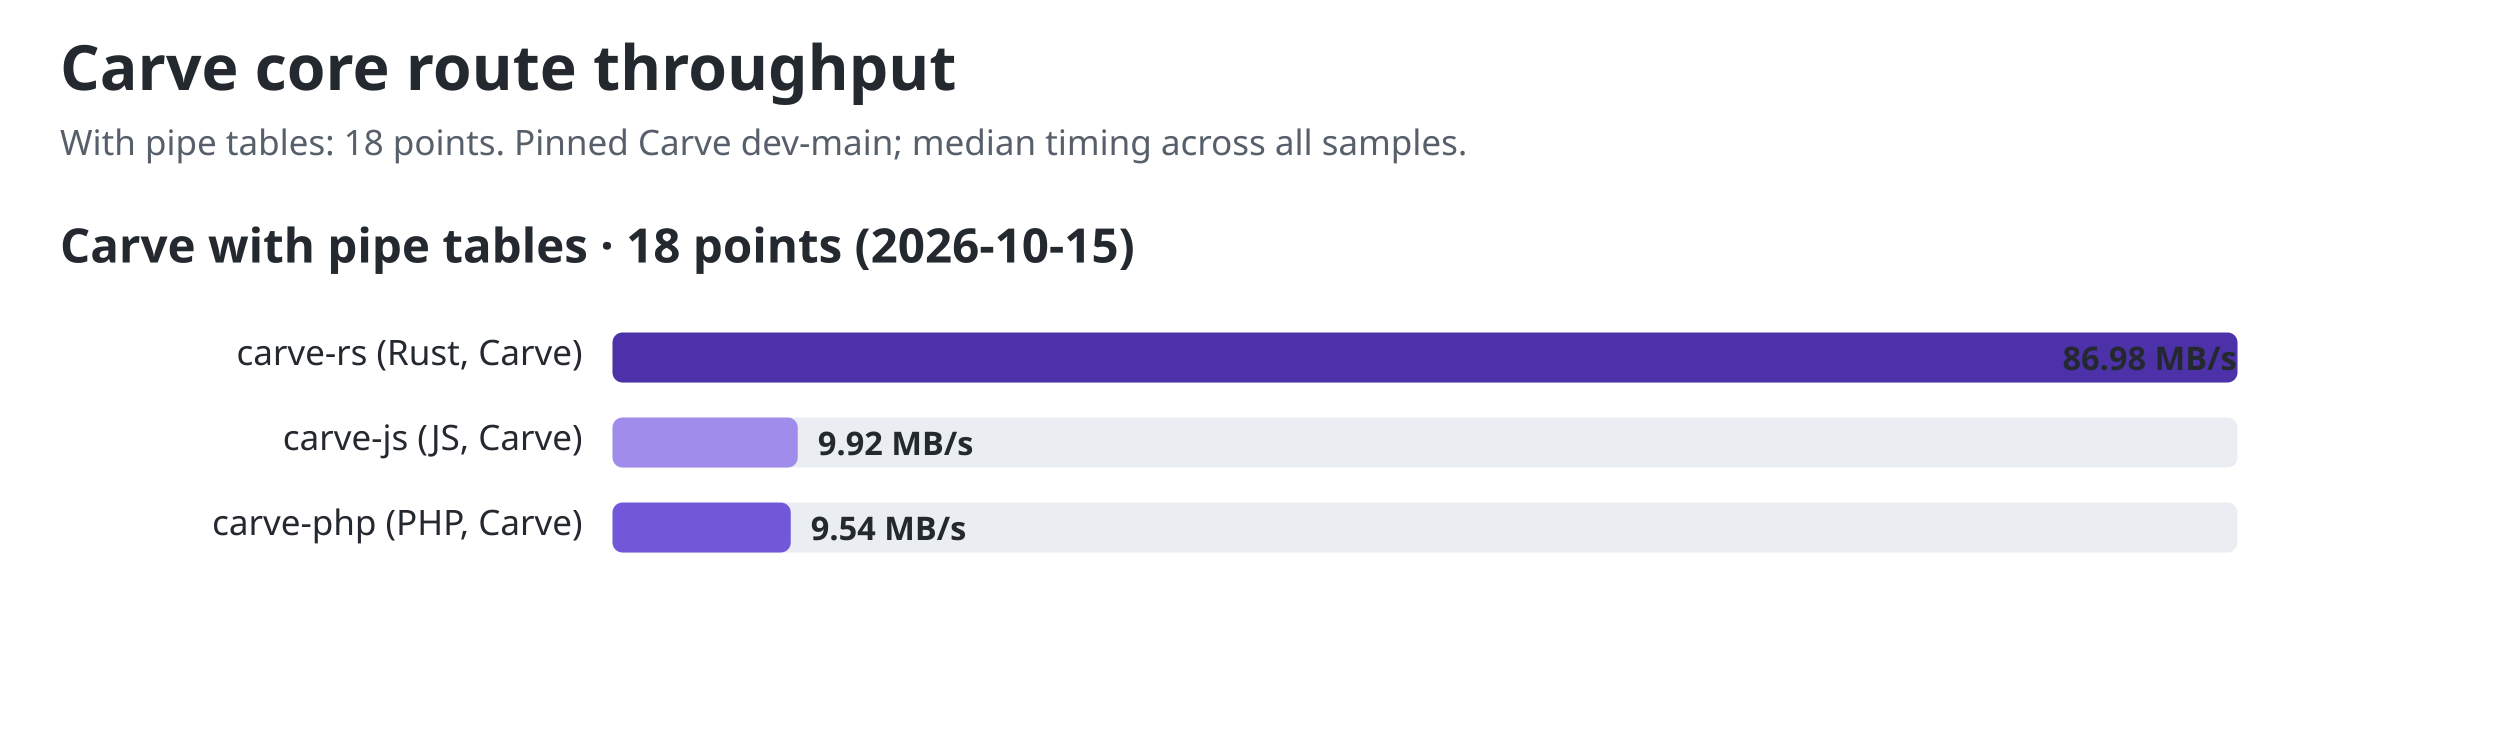
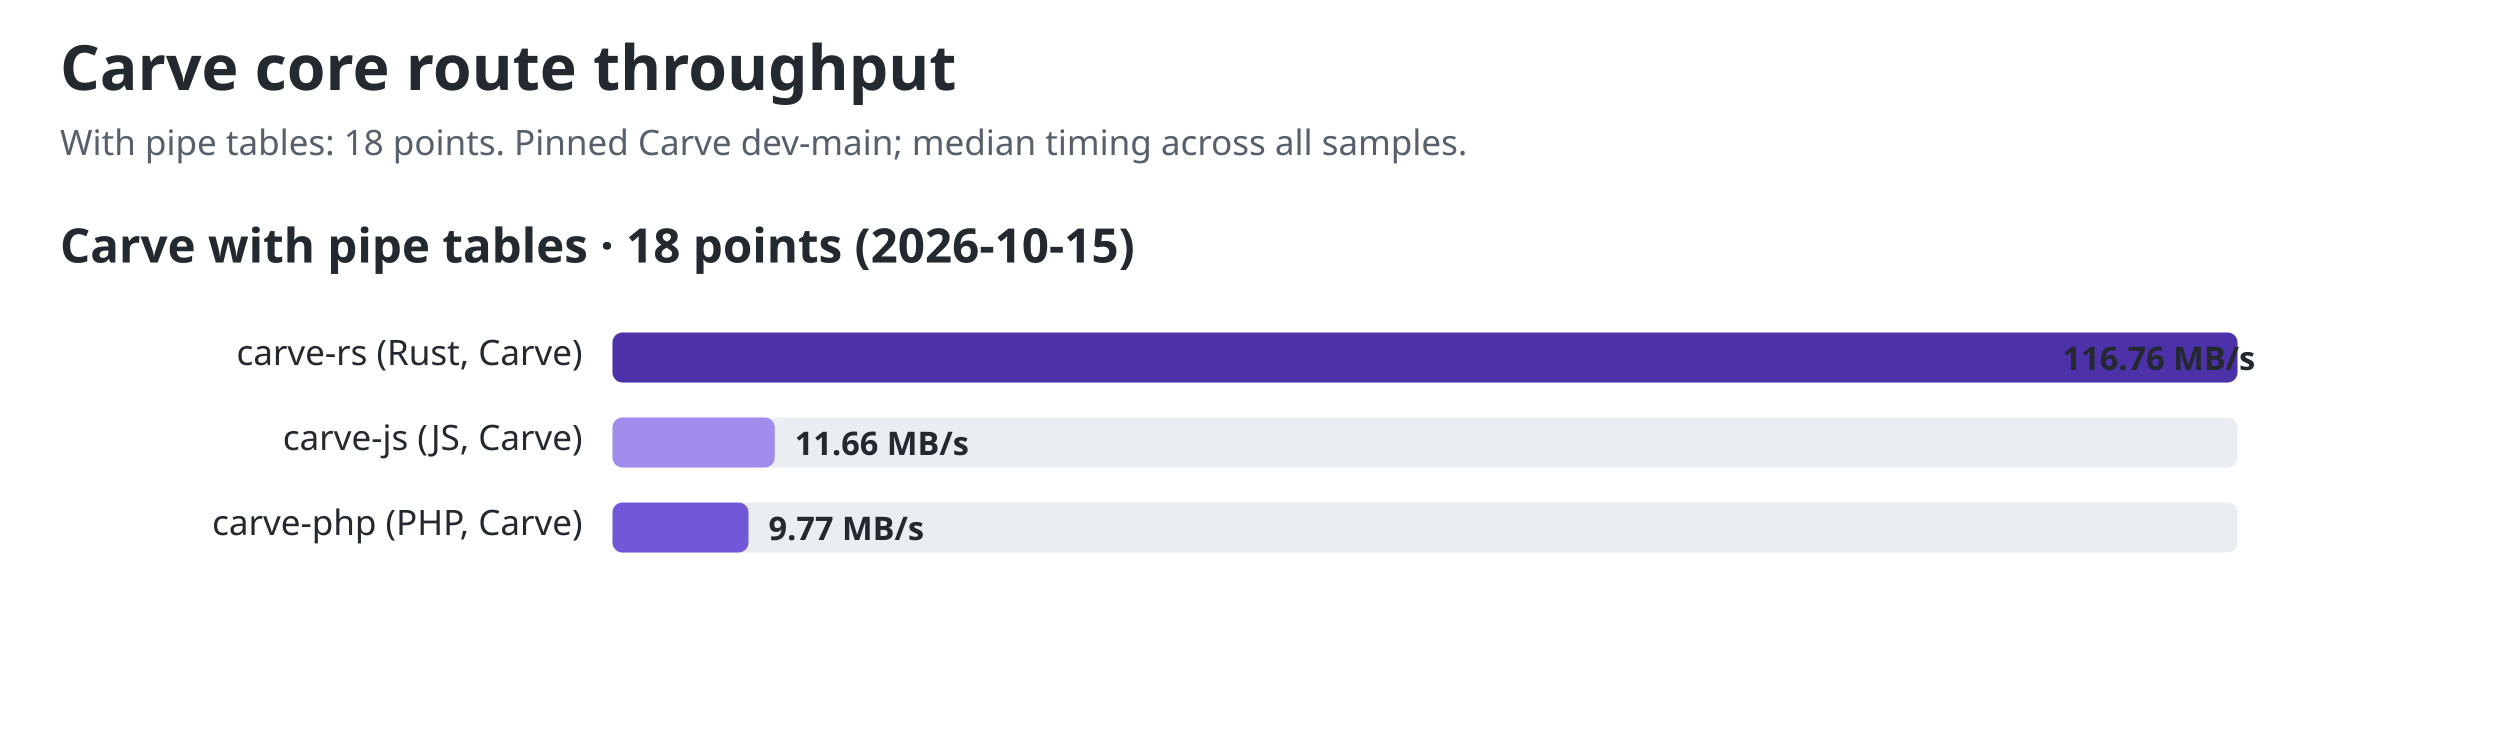
<svg xmlns="http://www.w3.org/2000/svg" width="1000" height="297" viewBox="0 0 1000 297" role="img" aria-labelledby="title desc">
  <style>text{font-family:ui-sans-serif,system-ui,sans-serif;fill:#24292f}.title{font-size:25px;font-weight:700}.sub{font-size:14px;fill:#57606a}.group{font-size:19px;font-weight:650}.label{font-size:14px}.value{font-size:13px;font-weight:650;fill:#24292f}.track{fill:#eaeef2}@media(prefers-color-scheme:dark){text,.value{fill:#f0f6fc}.sub{fill:#8c959f}.track{fill:#30363d}}</style>
  <text id="chart-title" class="title" x="24" y="36">Carve core route throughput</text>
  <text class="sub" x="24" y="62">With pipe tables: 18 points. Pinned Carve dev-main; median timing across all samples.</text>
  <text class="group" x="24" y="105">Carve with pipe tables · 18 points (2026-10-15)</text>
  <text class="label" x="233" y="146" text-anchor="end">carve-rs (Rust, Carve)</text>
  <rect class="track" x="245" y="133" width="650" height="20" rx="4" />
  <rect x="245" y="133" width="650.0" height="20" rx="4" fill="#4c31a8" />
-   <text class="value" x="825" y="148">86.98 MB/s</text>
+   <text class="value" x="825" y="148">116.76 MB/s</text>
  <text class="label" x="233" y="180" text-anchor="end">carve-js (JS, Carve)</text>
  <rect class="track" x="245" y="167" width="650" height="20" rx="4" />
-   <rect x="245" y="167" width="74.1" height="20" rx="4" fill="#a08ceb" />
-   <text class="value" x="327.135" y="182">9.92 MB/s</text>
+   <rect x="245" y="167" width="64.9" height="20" rx="4" fill="#a08ceb" />
+   <text class="value" x="317.903" y="182">11.66 MB/s</text>
  <text class="label" x="233" y="214" text-anchor="end">carve-php (PHP, Carve)</text>
  <rect class="track" x="245" y="201" width="650" height="20" rx="4" />
-   <rect x="245" y="201" width="71.3" height="20" rx="4" fill="#7357d9" />
-   <text class="value" x="324.297" y="216">9.54 MB/s</text>
+   <rect x="245" y="201" width="54.4" height="20" rx="4" fill="#7357d9" />
+   <text class="value" x="307.401" y="216">9.77 MB/s</text>
</svg>
